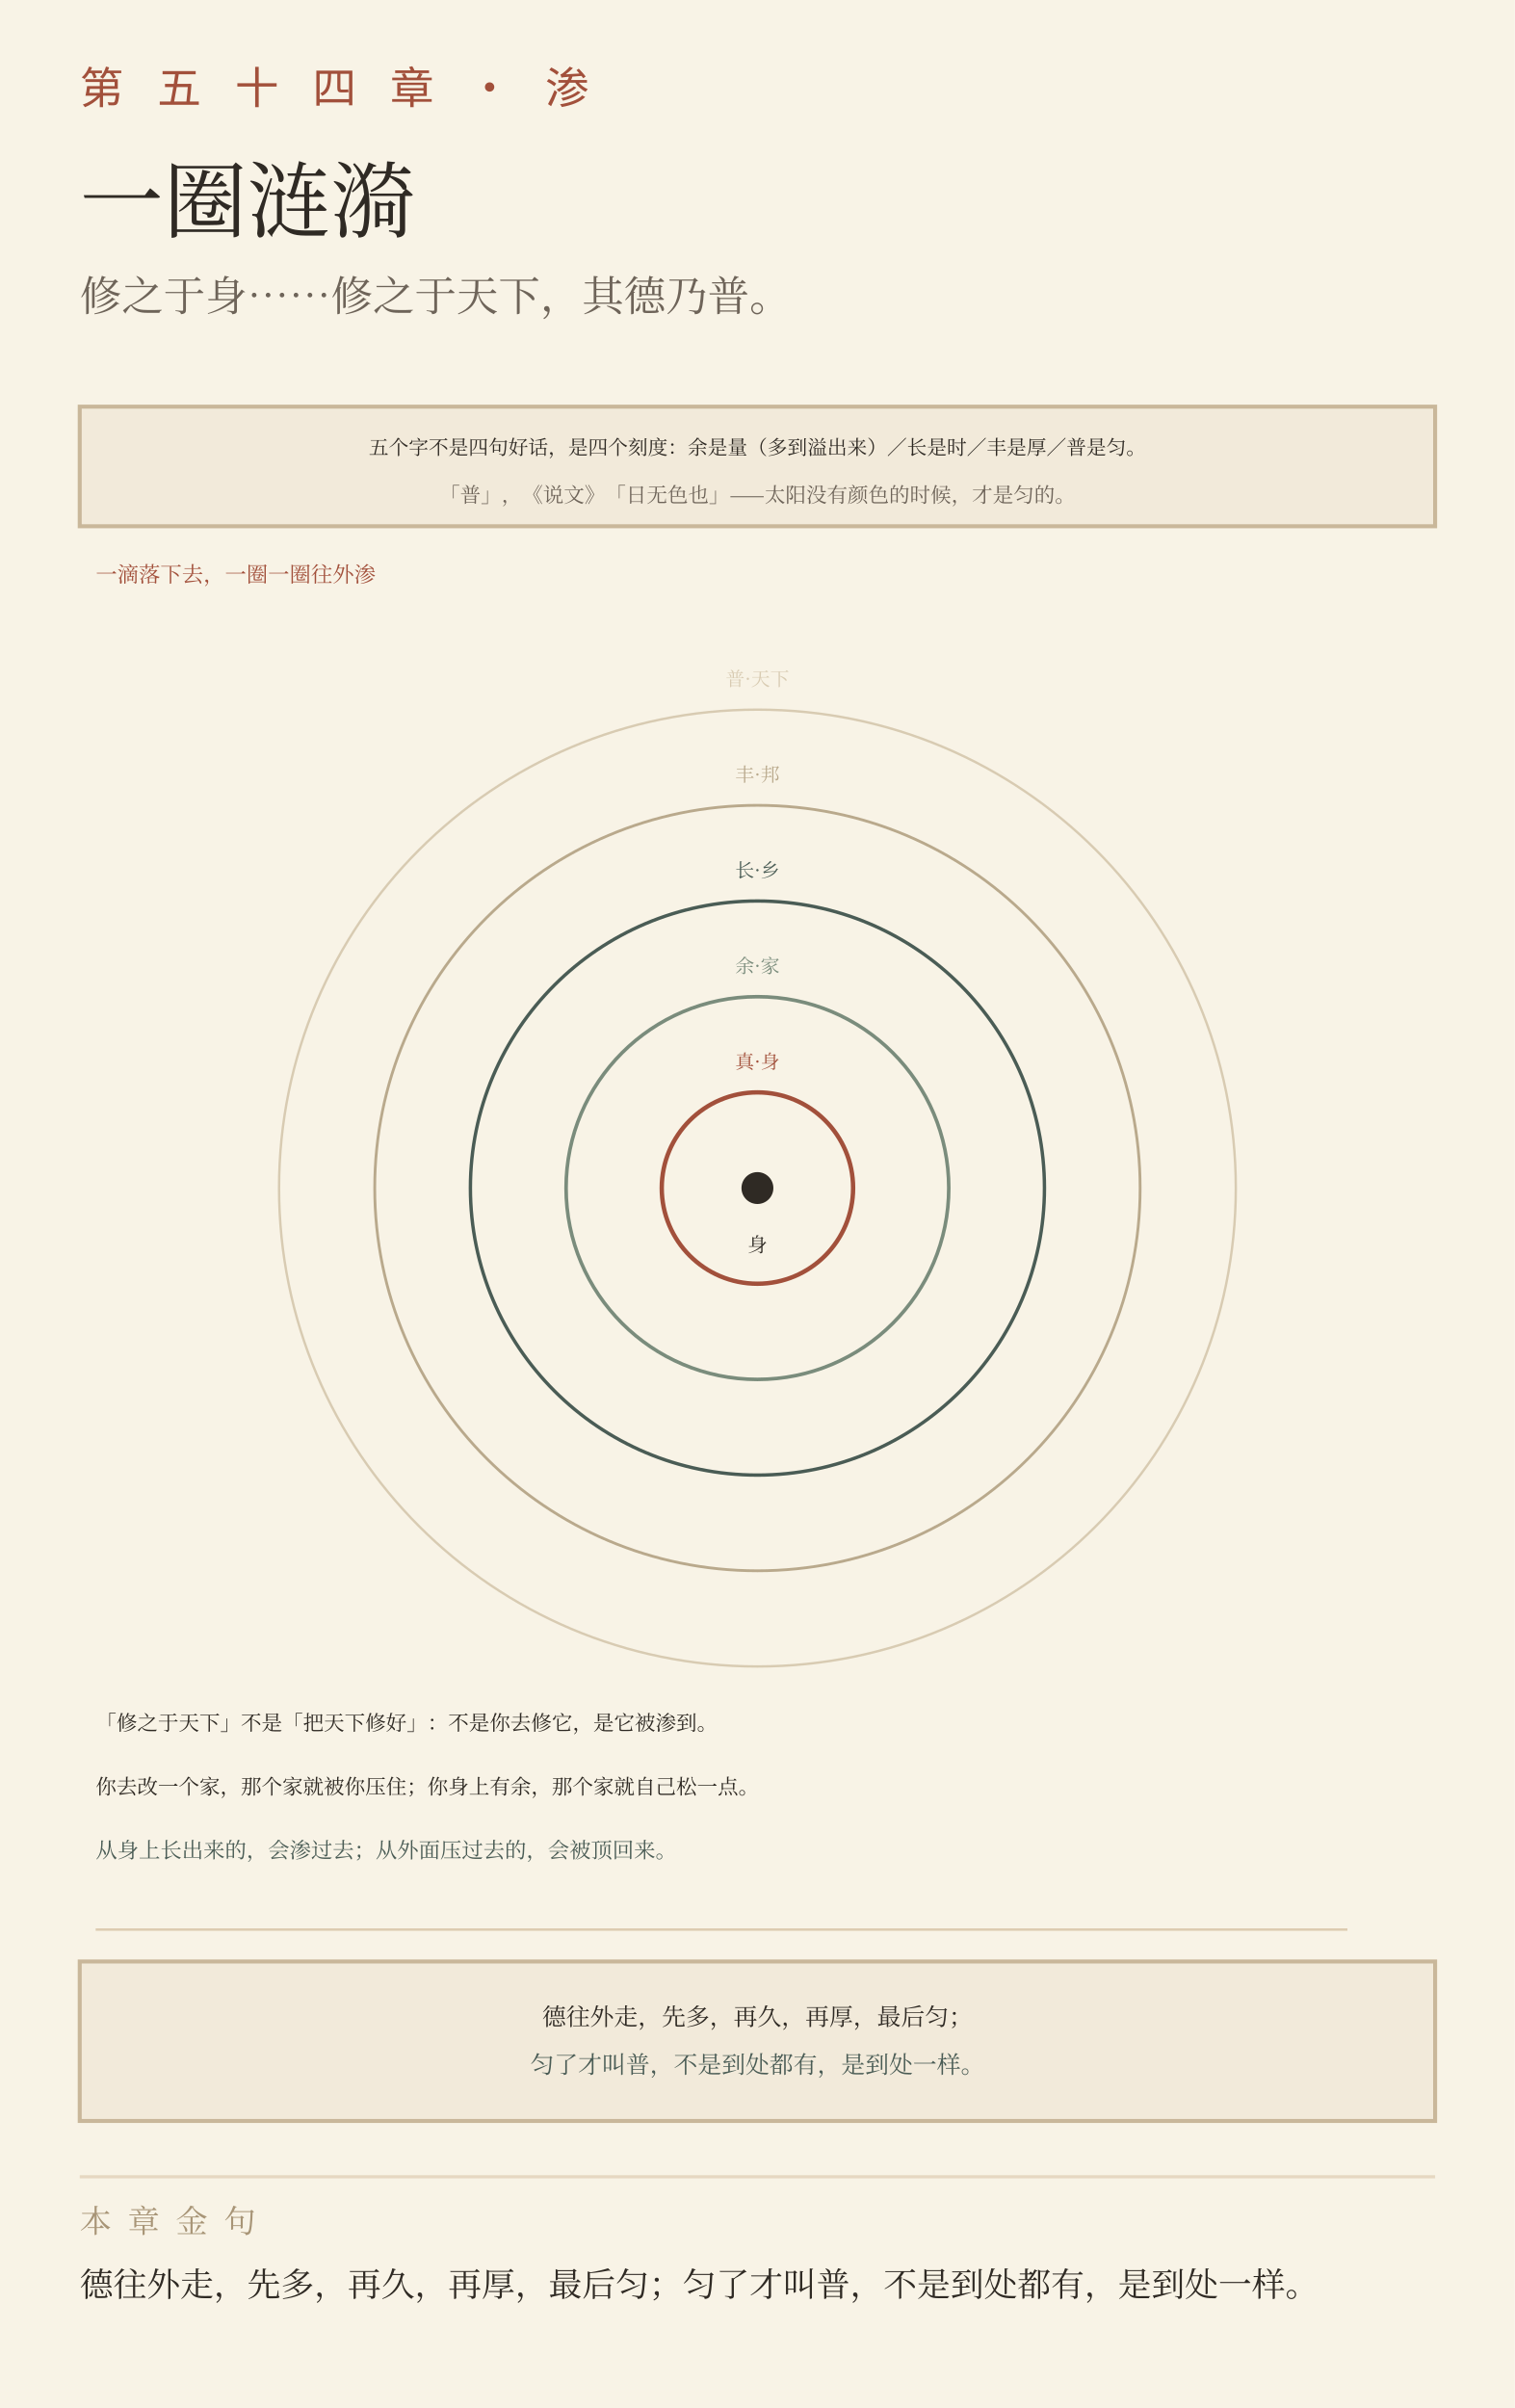
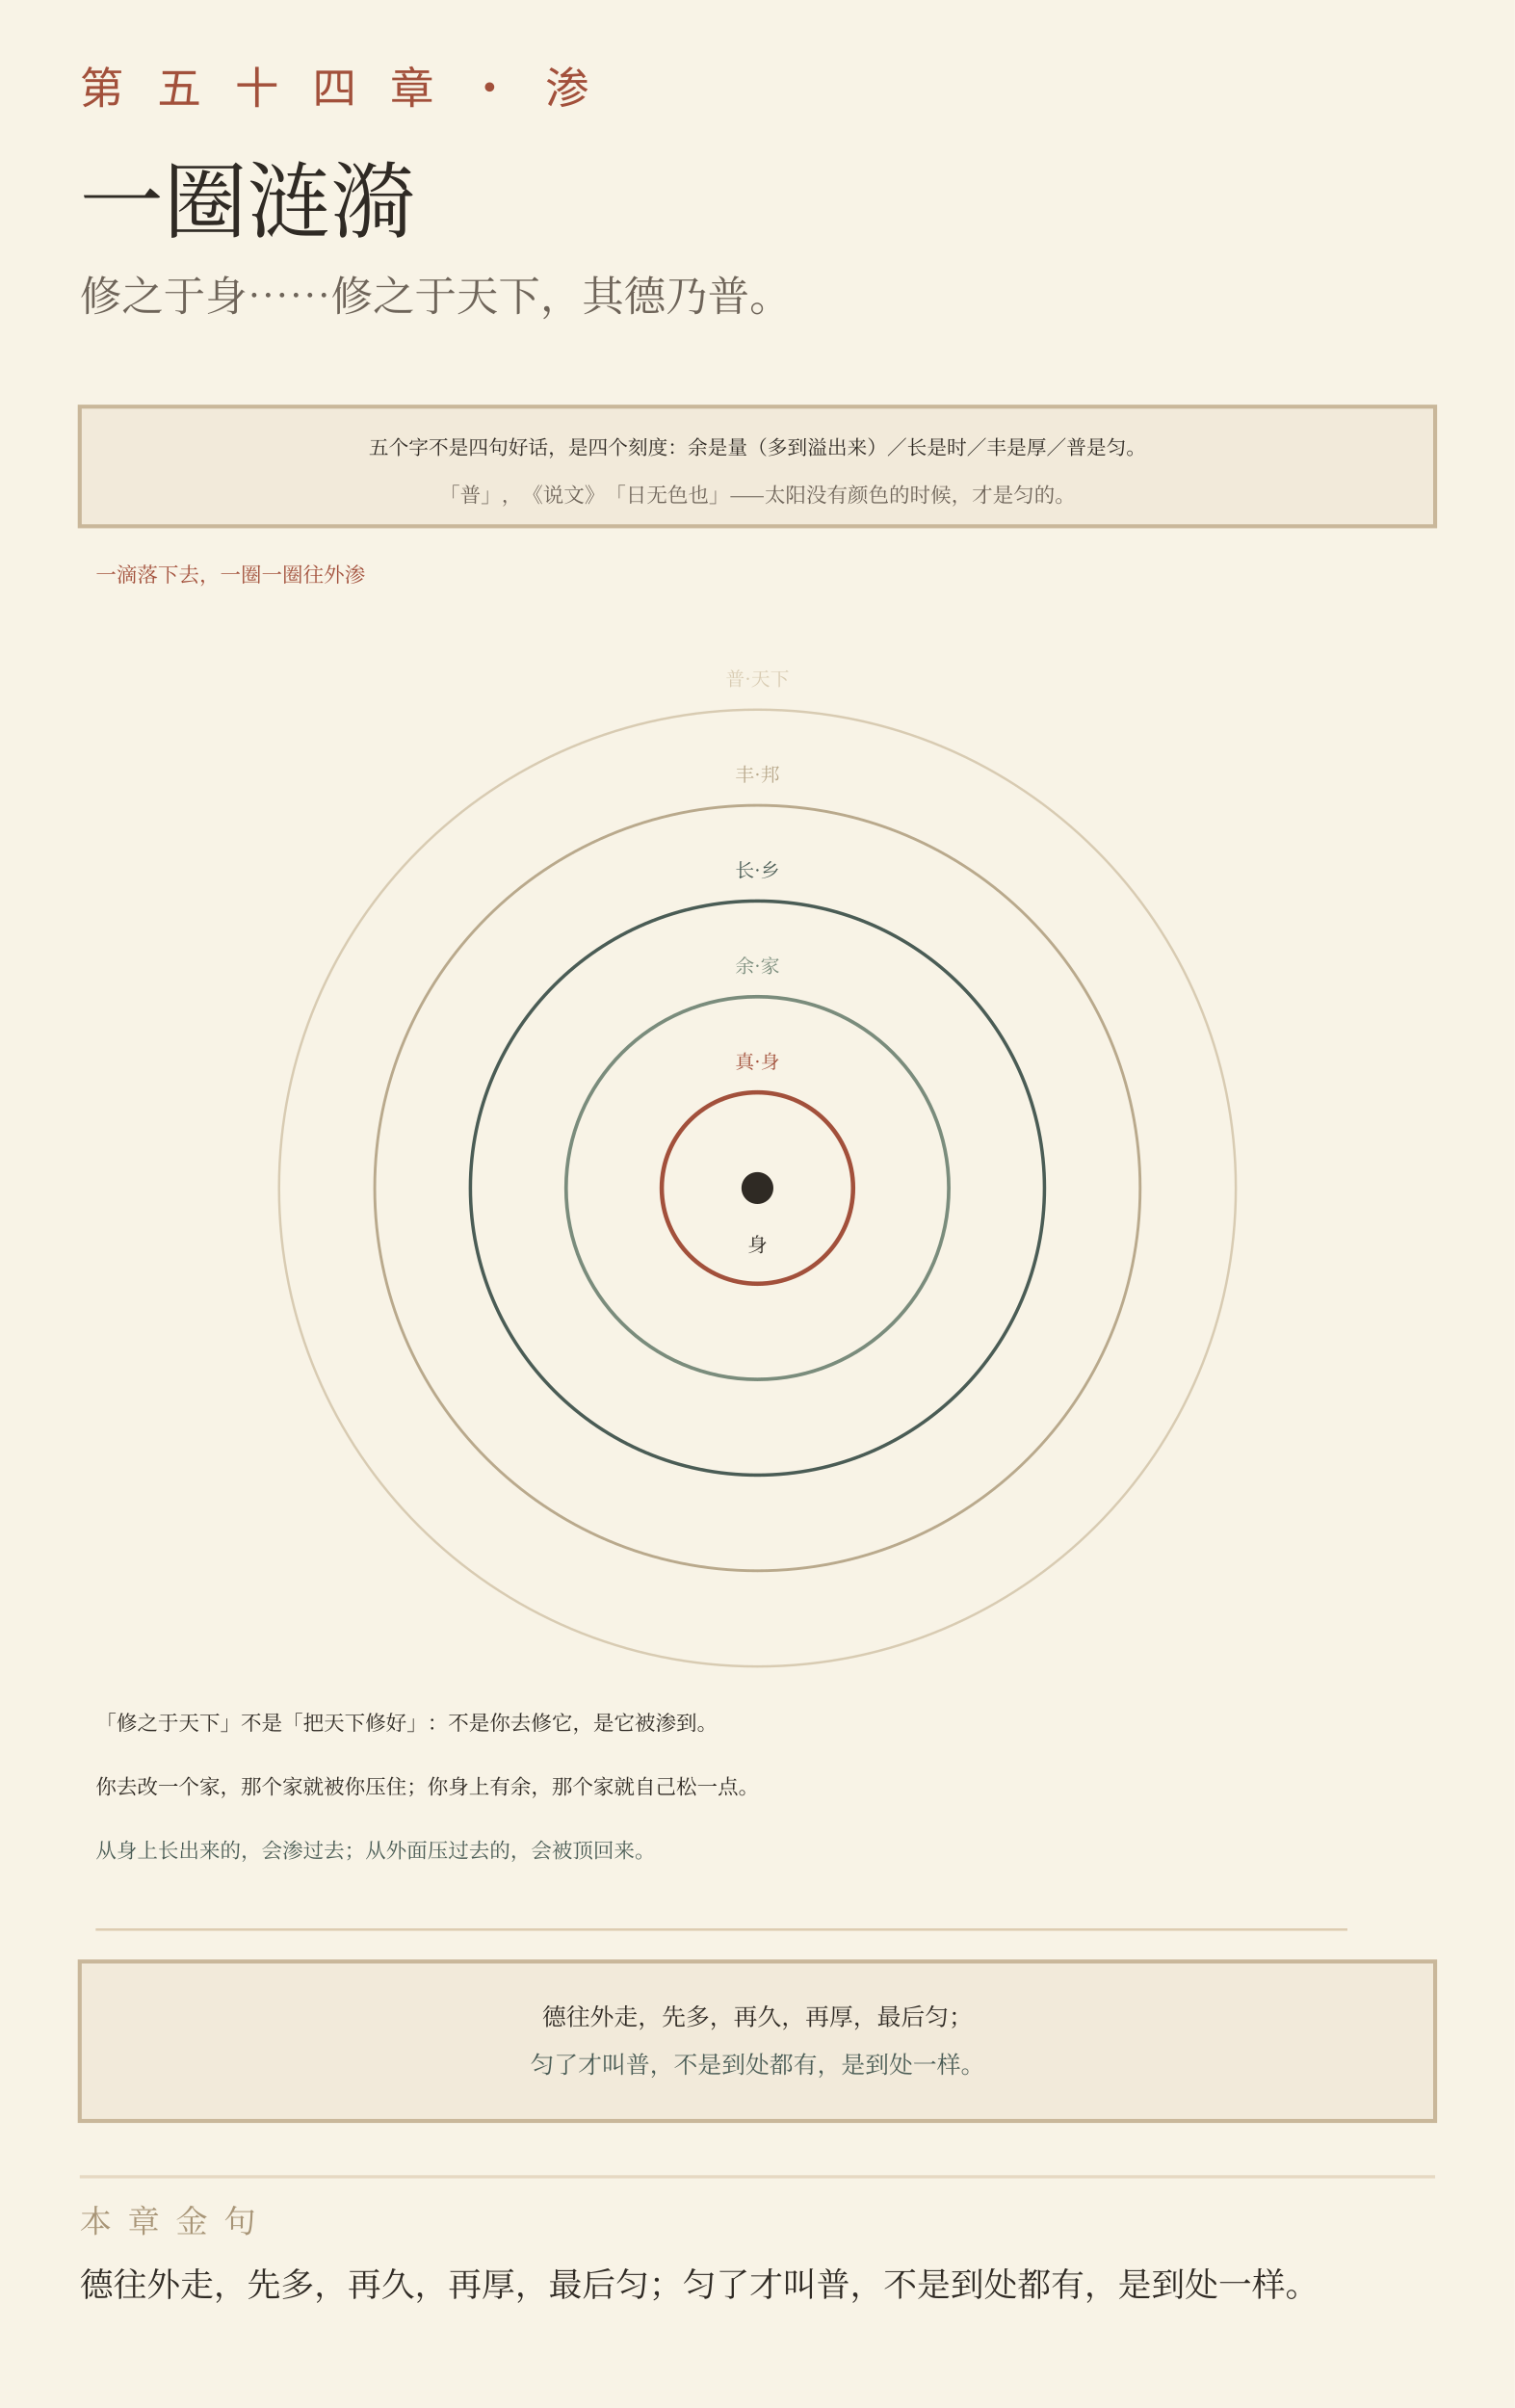
<svg xmlns="http://www.w3.org/2000/svg" viewBox="0 0 380 604" role="img" aria-label="修之于身，其德乃真……其德乃普：五级不是爬上去的，是渗上去的" font-family="'Noto Serif CJK SC','Noto Serif SC','Songti SC',serif">
  <defs>
    <marker id="arr" viewBox="0 0 10 10" refX="9" refY="5" markerWidth="6" markerHeight="6" orient="auto">
      <path d="M0 0 L10 5 L0 10 z" fill="#6E6459" />
    </marker>
    <marker id="arr2" viewBox="0 0 10 10" refX="9" refY="5" markerWidth="6" markerHeight="6" orient="auto">
      <path d="M0 0 L10 5 L0 10 z" fill="#4A5C55" />
    </marker>
    <marker id="arrL" viewBox="0 0 10 10" refX="1" refY="5" markerWidth="6" markerHeight="6" orient="auto">
      <path d="M10 0 L0 5 L10 10 z" fill="#4A5C55" />
    </marker>
    <marker id="arrS" viewBox="0 0 10 10" refX="9" refY="5" markerWidth="6" markerHeight="6" orient="auto">
      <path d="M0 0 L10 5 L0 10 z" fill="#A2503B" />
    </marker>
  </defs>
  <rect x="0" y="0" width="380" height="604" fill="#F8F3E6" />
  <text x="20" y="26" font-size="11" fill="#A2503B" font-family="'Noto Sans CJK SC','Noto Sans SC',sans-serif" letter-spacing="3">第 五 十 四 章 · 渗</text>
  <text x="20" y="58" font-size="21" fill="#2F2A24">一圈涟漪</text>
  <text x="20" y="78" font-size="10.5" fill="#6E6459">修之于身……修之于天下，其德乃普。</text>
  <rect x="20" y="102" width="340" height="30" fill="#F2EADA" stroke="#C9B79A" stroke-width="1.0" />
  <text x="190" y="114" font-size="5.0" fill="#2F2A24" text-anchor="middle">五个字不是四句好话，是四个刻度：余是量（多到溢出来）／长是时／丰是厚／普是匀。</text>
  <text x="190" y="126" font-size="5.2" fill="#6E6459" text-anchor="middle">「普」，《说文》「日无色也」——太阳没有颜色的时候，才是匀的。</text>
-   <text x="24" y="146" font-size="5.4" fill="#A2503B">一滴落下去，一圈一圈往外渗</text>
+   <text x="24" y="146" font-size="5.2" fill="#A2503B">一滴落下去，一圈一圈往外渗</text>
  <circle cx="190" cy="298" r="120" fill="none" stroke="#D8CBB2" stroke-width="0.6" />
  <text x="190" y="172" font-size="4.8" fill="#D8CBB2" text-anchor="middle">普·天下</text>
  <circle cx="190" cy="298" r="96" fill="none" stroke="#B9A98C" stroke-width="0.7" />
  <text x="190" y="196" font-size="4.8" fill="#B9A98C" text-anchor="middle">丰·邦</text>
  <circle cx="190" cy="298" r="72" fill="none" stroke="#4A5C55" stroke-width="0.85" />
  <text x="190" y="220" font-size="4.8" fill="#4A5C55" text-anchor="middle">长·乡</text>
  <circle cx="190" cy="298" r="48" fill="none" stroke="#7A8C7C" stroke-width="0.9" />
  <text x="190" y="244" font-size="4.8" fill="#7A8C7C" text-anchor="middle">余·家</text>
  <circle cx="190" cy="298" r="24" fill="none" stroke="#A2503B" stroke-width="1.1" />
  <text x="190" y="268" font-size="4.8" fill="#A2503B" text-anchor="middle">真·身</text>
  <circle cx="190" cy="298" r="4" fill="#2F2A24" />
  <text x="190" y="314" font-size="5.0" fill="#2F2A24" text-anchor="middle">身</text>
  <text x="24" y="434" font-size="5.2" fill="#2F2A24">「修之于天下」不是「把天下修好」：不是你去修它，是它被渗到。</text>
  <text x="24" y="450" font-size="5.2" fill="#2F2A24">你去改一个家，那个家就被你压住；你身上有余，那个家就自己松一点。</text>
-   <text x="24" y="466" font-size="5.4" fill="#4A5C55">从身上长出来的，会渗过去；从外面压过去的，会被顶回来。</text>
+   <text x="24" y="466" font-size="5.2" fill="#4A5C55">从身上长出来的，会渗过去；从外面压过去的，会被顶回来。</text>
  <line x1="24" y1="484" x2="338" y2="484" stroke="#DCCBB0" stroke-width="0.6" />
  <rect x="20" y="492" width="340" height="40" fill="#F2EADA" stroke="#C9B79A" stroke-width="1.0" />
  <text x="190" y="508" font-size="6.0" fill="#2F2A24" text-anchor="middle">德往外走，先多，再久，再厚，最后匀；</text>
  <text x="190" y="520" font-size="6.0" fill="#4A5C55" text-anchor="middle">匀了才叫普，不是到处都有，是到处一样。</text>
  <line x1="20" y1="546" x2="360" y2="546" stroke="#E6D8C2" stroke-width="0.8" />
  <text x="20" y="560" font-size="8.0" fill="#A89577" letter-spacing="1">本 章 金 句</text>
  <text x="20" y="576" font-size="8.4" fill="#2F2A24">德往外走，先多，再久，再厚，最后匀；匀了才叫普，不是到处都有，是到处一样。</text>
</svg>
